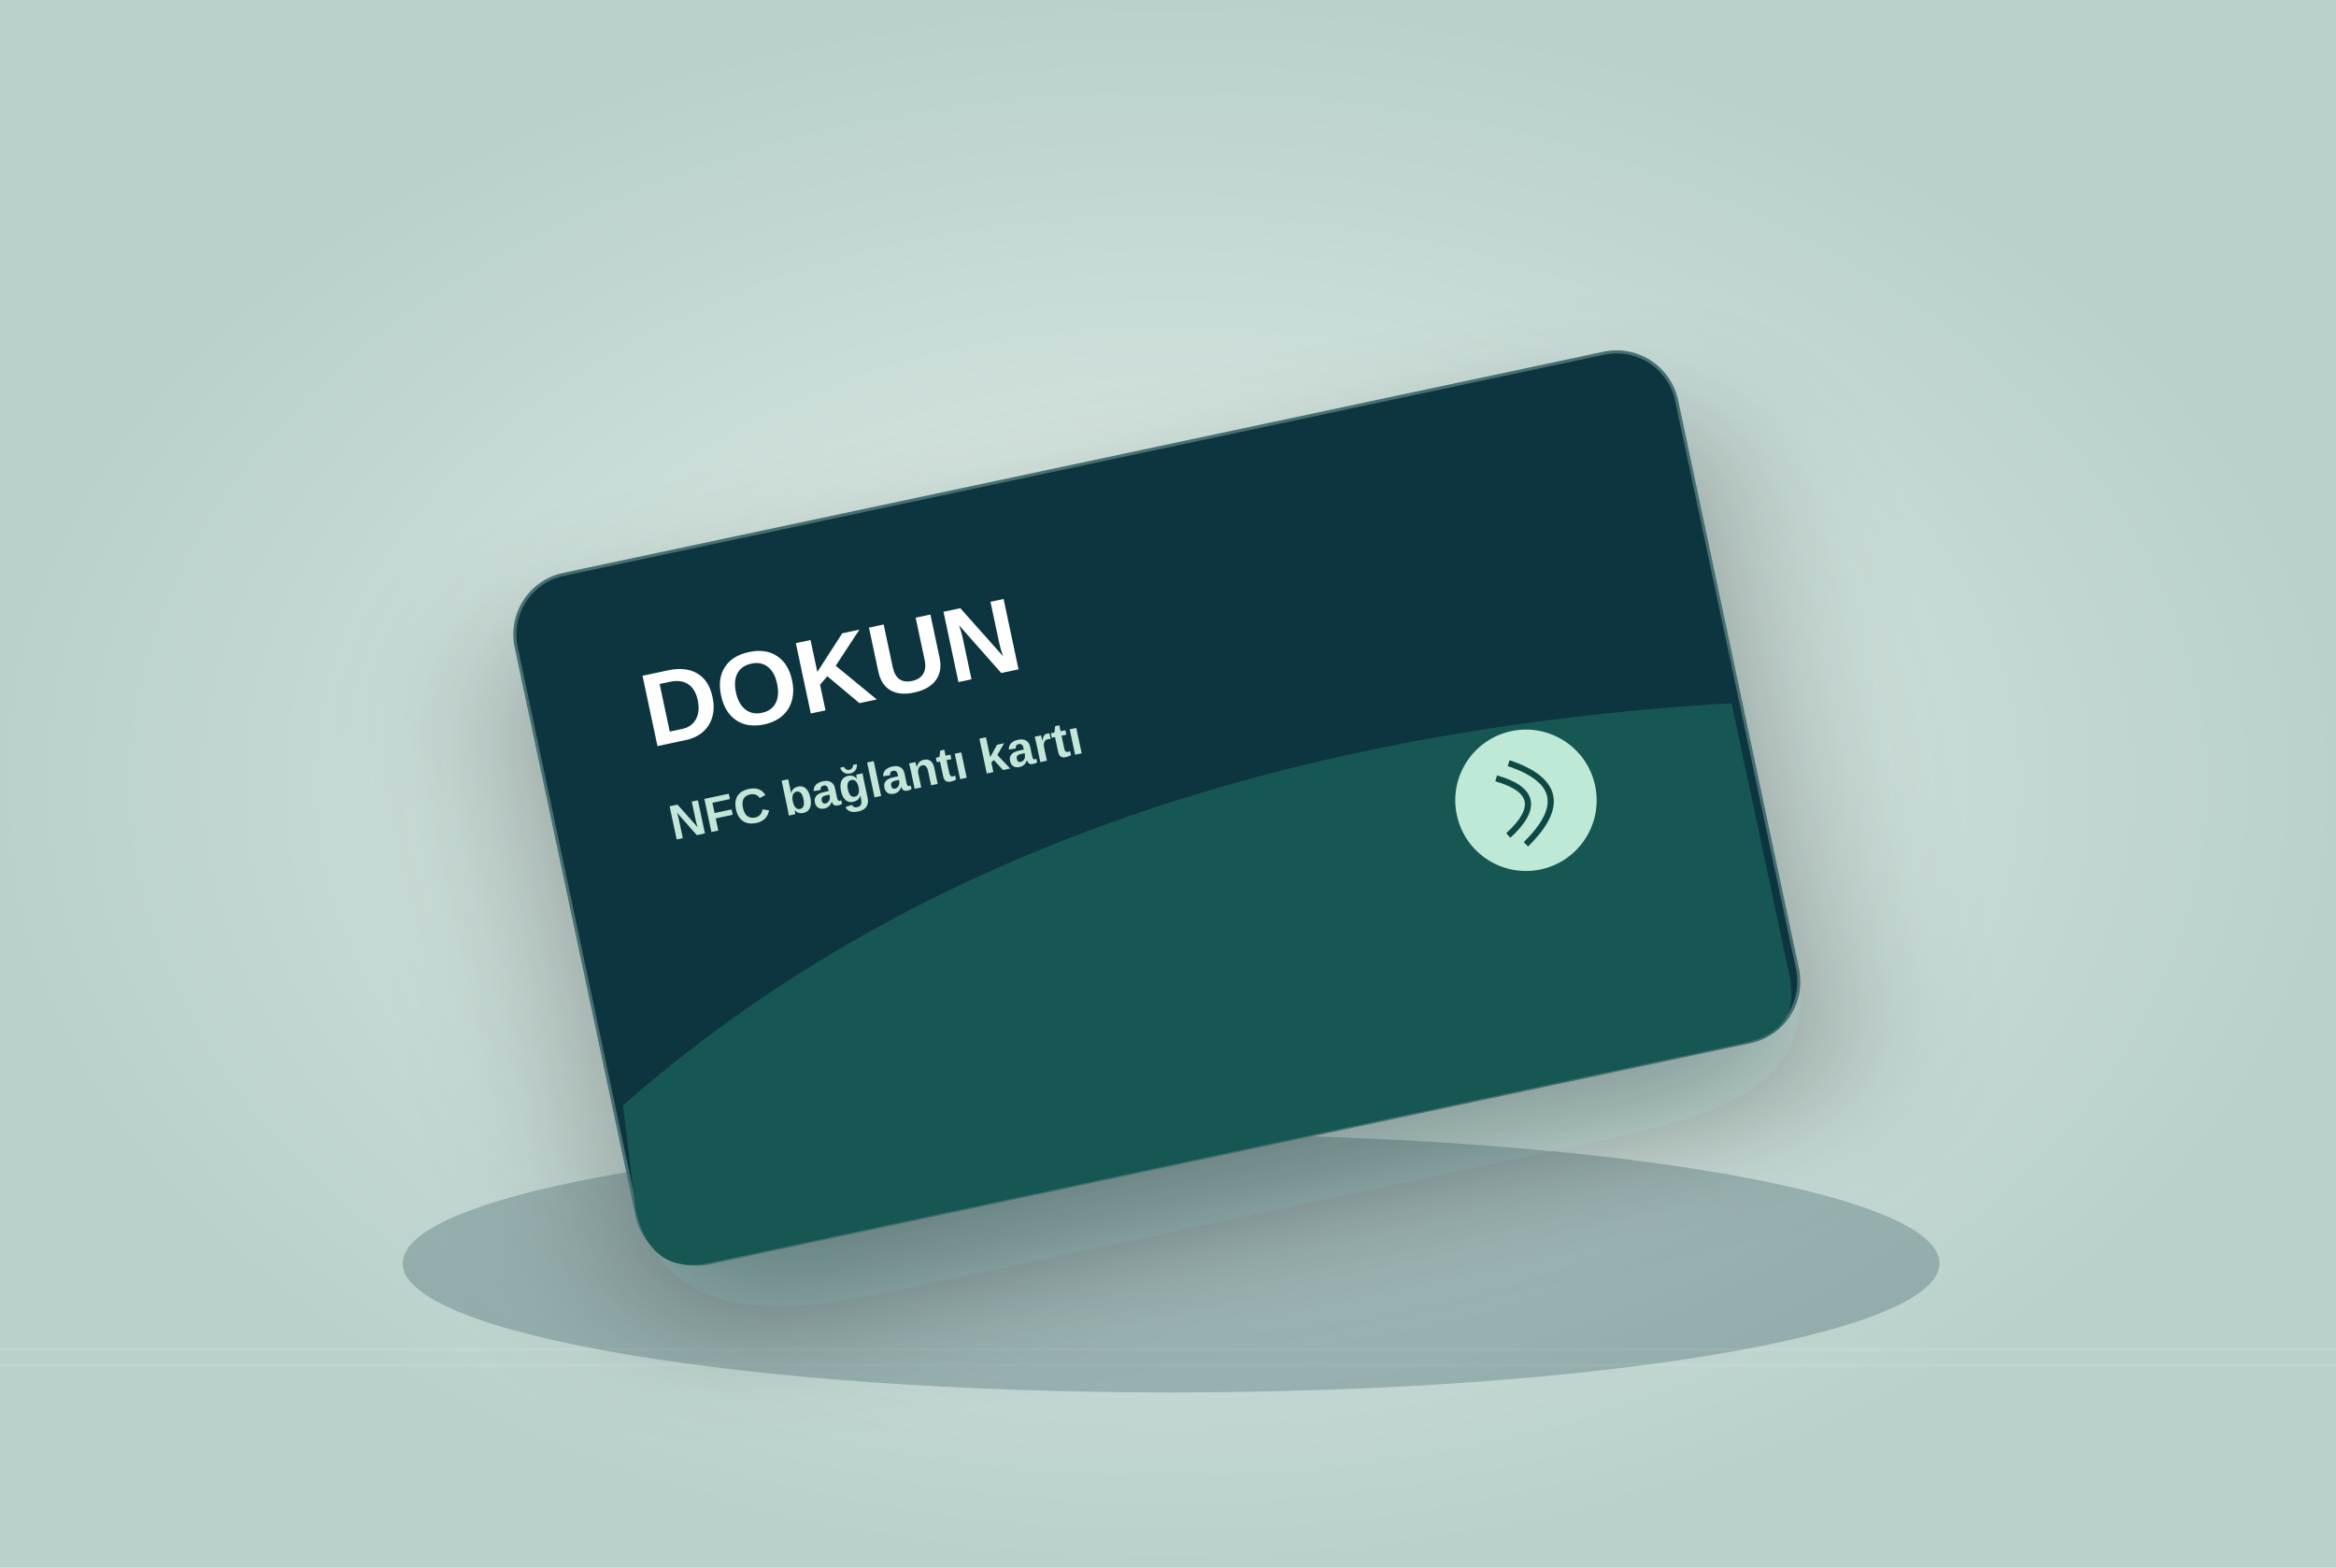
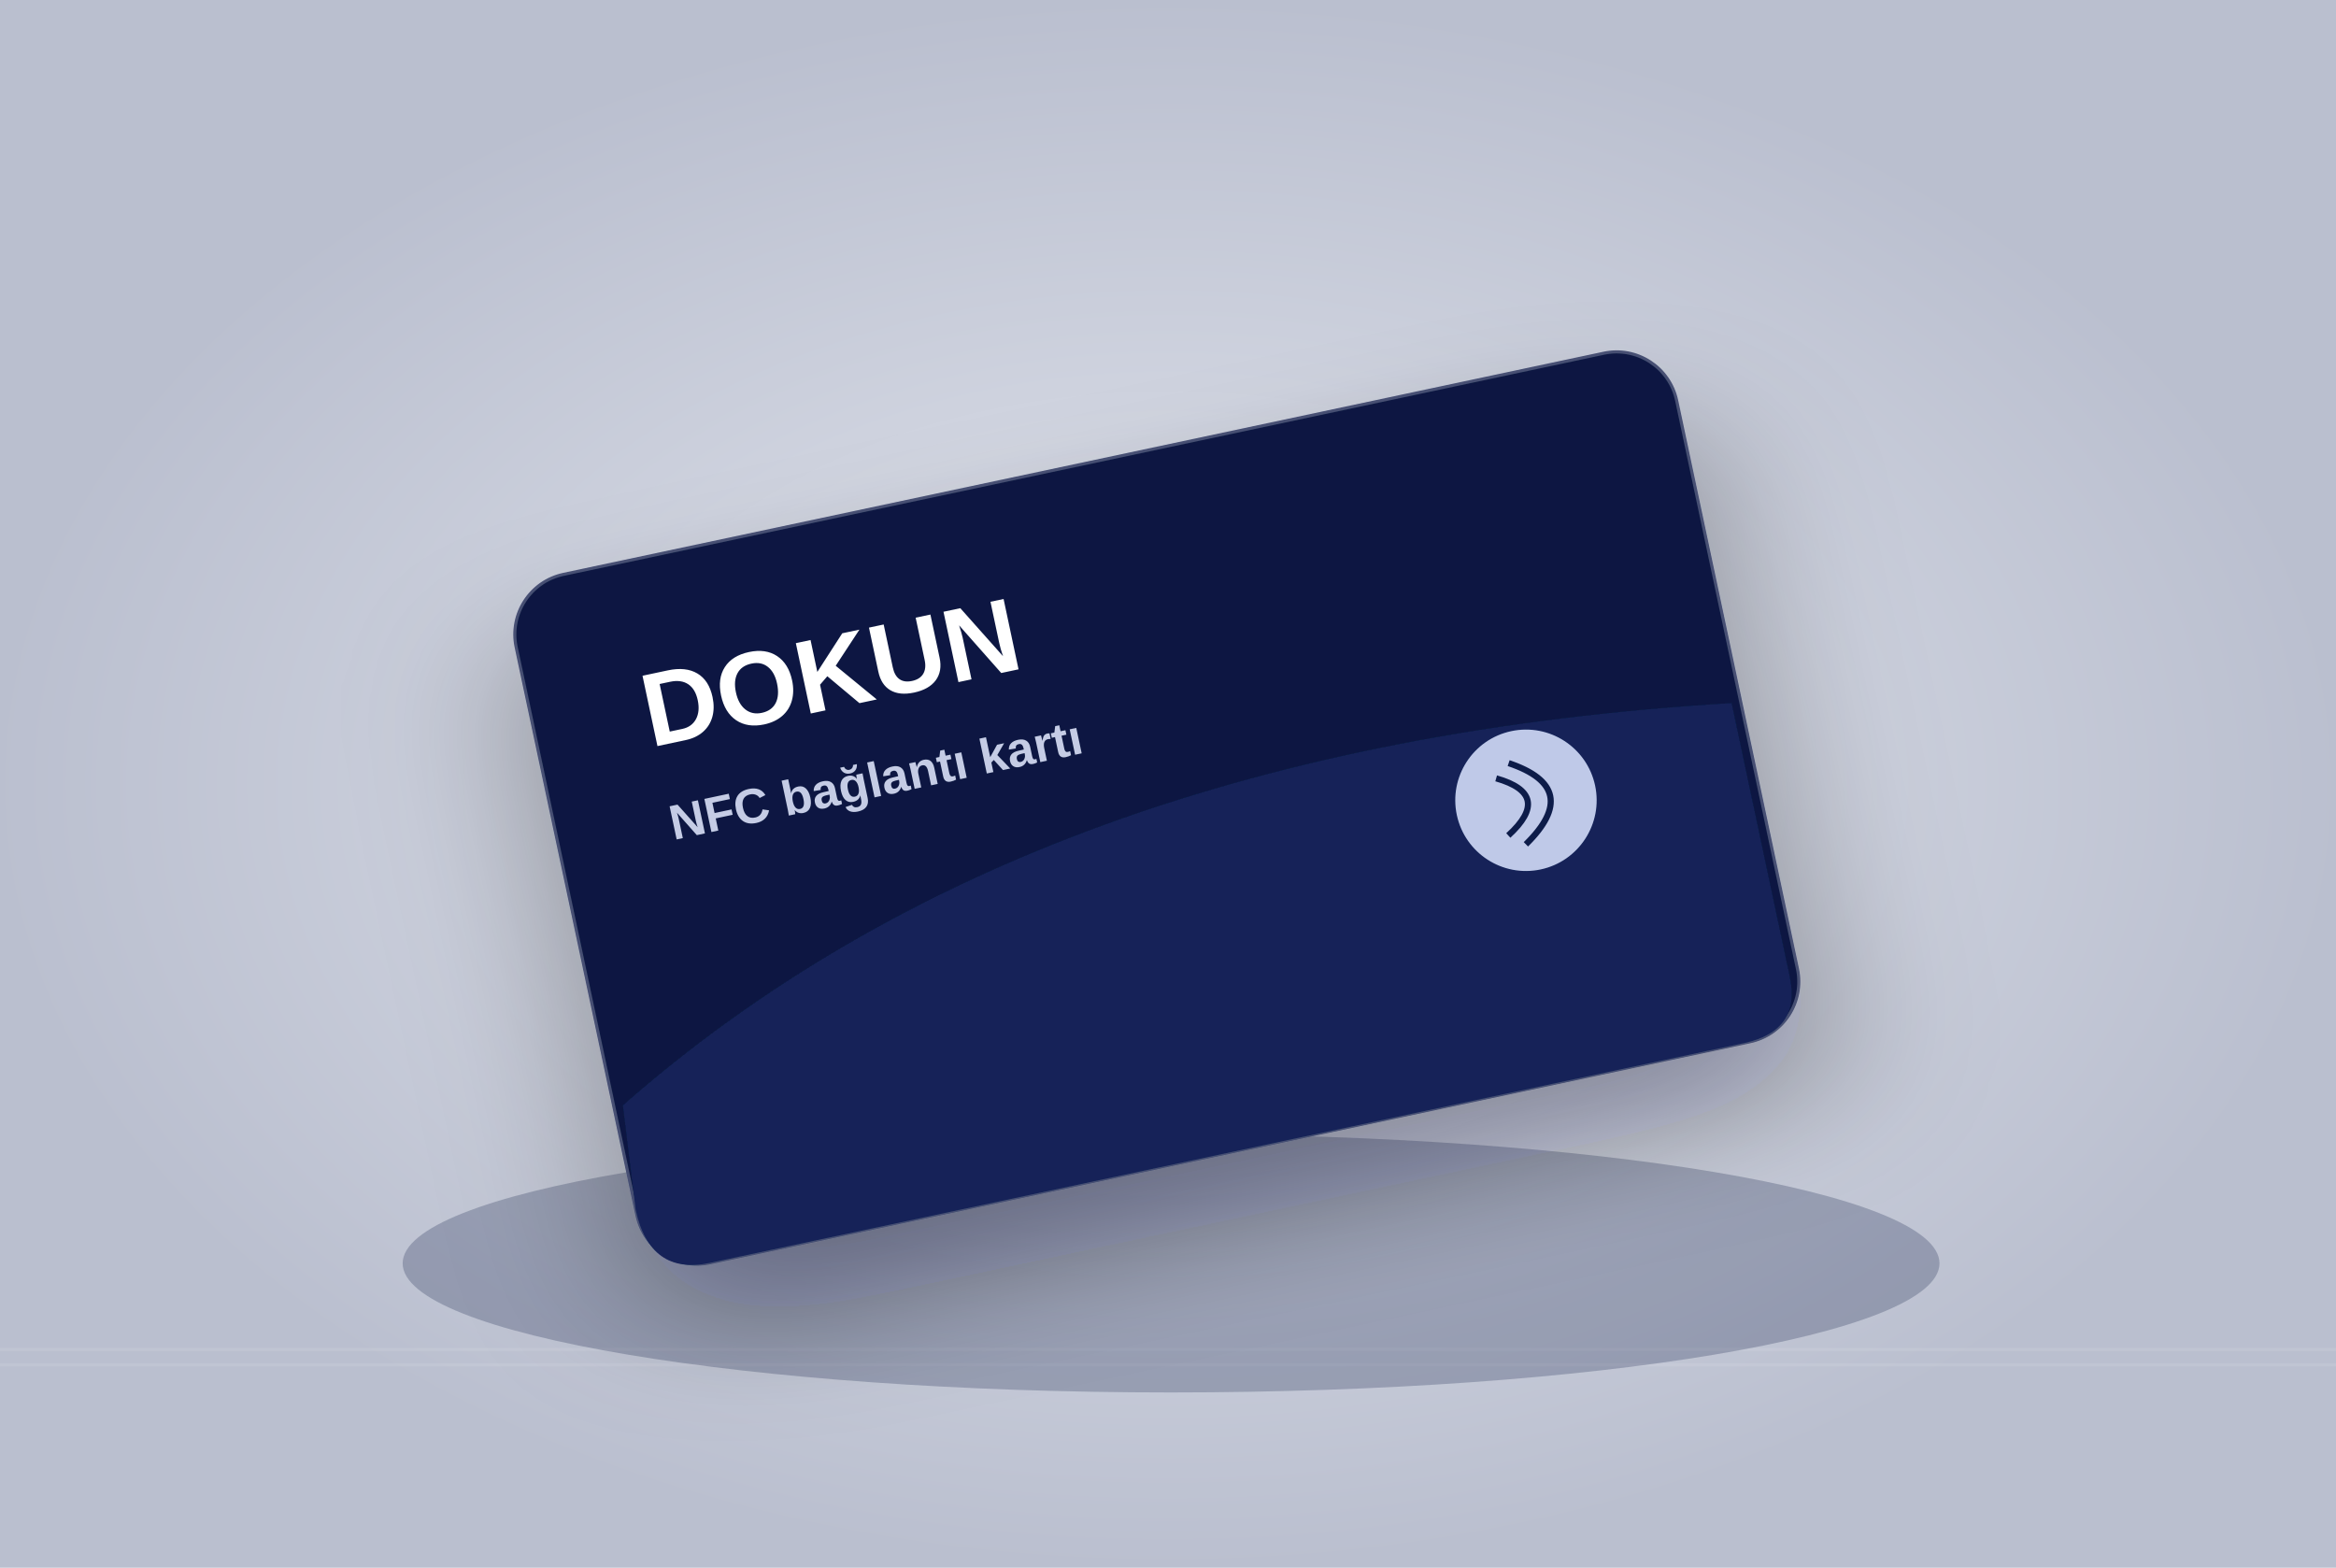
<svg xmlns="http://www.w3.org/2000/svg" viewBox="0 0 760 510" fill="none">
  <defs>
    <linearGradient id="shell" x1="0" y1="0" x2="1" y2="1" gradientUnits="objectBoundingBox">
-       <stop stop-color="#526d78" />
-       <stop offset=".48" stop-color="#213b4b" />
-       <stop offset="1" stop-color="#071d2c" />
+       <stop stop-color="#515a79" />
+       <stop offset=".48" stop-color="#202a4c" />
+       <stop offset="1" stop-color="#060f2d" />
    </linearGradient>
    <linearGradient id="surface" x1="0" y1="0" x2="0" y2="1" gradientUnits="objectBoundingBox">
-       <stop stop-color="#f4faf8" />
-       <stop offset="1" stop-color="#dae8e5" />
+       <stop stop-color="#f4f5fa" />
+       <stop offset="1" stop-color="#dadde8" />
    </linearGradient>
    <radialGradient id="stage">
-       <stop stop-color="#e3eee9" />
-       <stop offset="1" stop-color="#b9d0cb" />
+       <stop stop-color="#e3e6ee" />
+       <stop offset="1" stop-color="#babfcf" />
    </radialGradient>
    <radialGradient id="dark">
-       <stop stop-color="#285d60" />
-       <stop offset="1" stop-color="#092a3a" />
+       <stop stop-color="#273461" />
+       <stop offset="1" stop-color="#08143b" />
    </radialGradient>
    <linearGradient id="mint" x1="0" y1="0" x2="1" y2="1" gradientUnits="objectBoundingBox">
-       <stop stop-color="#b9f0d8" />
-       <stop offset="1" stop-color="#64b99e" />
+       <stop stop-color="#bac7ef" />
+       <stop offset="1" stop-color="#6679b7" />
    </linearGradient>
    <filter id="shadow" x="-50%" width="200%" y="-50%" height="220%">
-       <feDropShadow dx="0" dy="21" stdDeviation="24" flood-color="#001925" flood-opacity=".34" />
+       <feDropShadow dx="0" dy="21" stdDeviation="24" flood-color="#000925" flood-opacity=".34" />
    </filter>
  </defs>
  <rect width="760" height="510" fill="url(#stage)" />
-   <path d="M0 439H760M0 444H760" stroke="#fff" opacity=".09" />
-   <ellipse cx="381" cy="411" rx="250" ry="42" fill="#032c37" opacity=".23" />
+   <path d="M0 439H760M0 444H760" stroke="#ffffff" opacity=".09" />
+   <ellipse cx="381" cy="411" rx="250" ry="42" fill="#020e38" opacity=".23" />
  <g filter="url(#shadow)" transform="rotate(-12 380 280)">
-     <rect x="187" y="148" width="386" height="229" rx="20" fill="#0e3441" stroke="#476f72" />
-     <path d="M190 321q155-87 380-53v91q0 18-19 18H207q-20 0-20-22z" fill="#155652" />
-     <text x="223" y="209" font-family="Arial,sans-serif" font-size="34" font-weight="750" fill="#fff">DOKUN</text>
-     <text x="224" y="240" font-family="Arial,sans-serif" font-size="16" font-weight="600" fill="#c4e6d9">NFC bağlantı kartı</text>
-     <circle cx="498" cy="285" r="23" fill="#bee9d6" />
-     <path d="M490 276q17 9 0 19m5-23q22 13 0 27" stroke="#0f4944" stroke-width="2" />
+     <rect x="187" y="148" width="386" height="229" rx="20" fill="#0d1942" stroke="#465073" />
+     <path d="M190 321q155-87 380-53v91q0 18-19 18H207q-20 0-20-22z" fill="#132358" />
+     <text x="223" y="209" font-family="Arial,sans-serif" font-size="34" font-weight="750" fill="#ffffff">DOKUN</text>
+     <text x="224" y="240" font-family="Arial,sans-serif" font-size="16" font-weight="600" fill="#c5cce5">NFC bağlantı kartı</text>
+     <circle cx="498" cy="285" r="23" fill="#bfc9e8" />
+     <path d="M490 276q17 9 0 19m5-23q22 13 0 27" stroke="#0e1c4a" stroke-width="2" />
  </g>
</svg>
